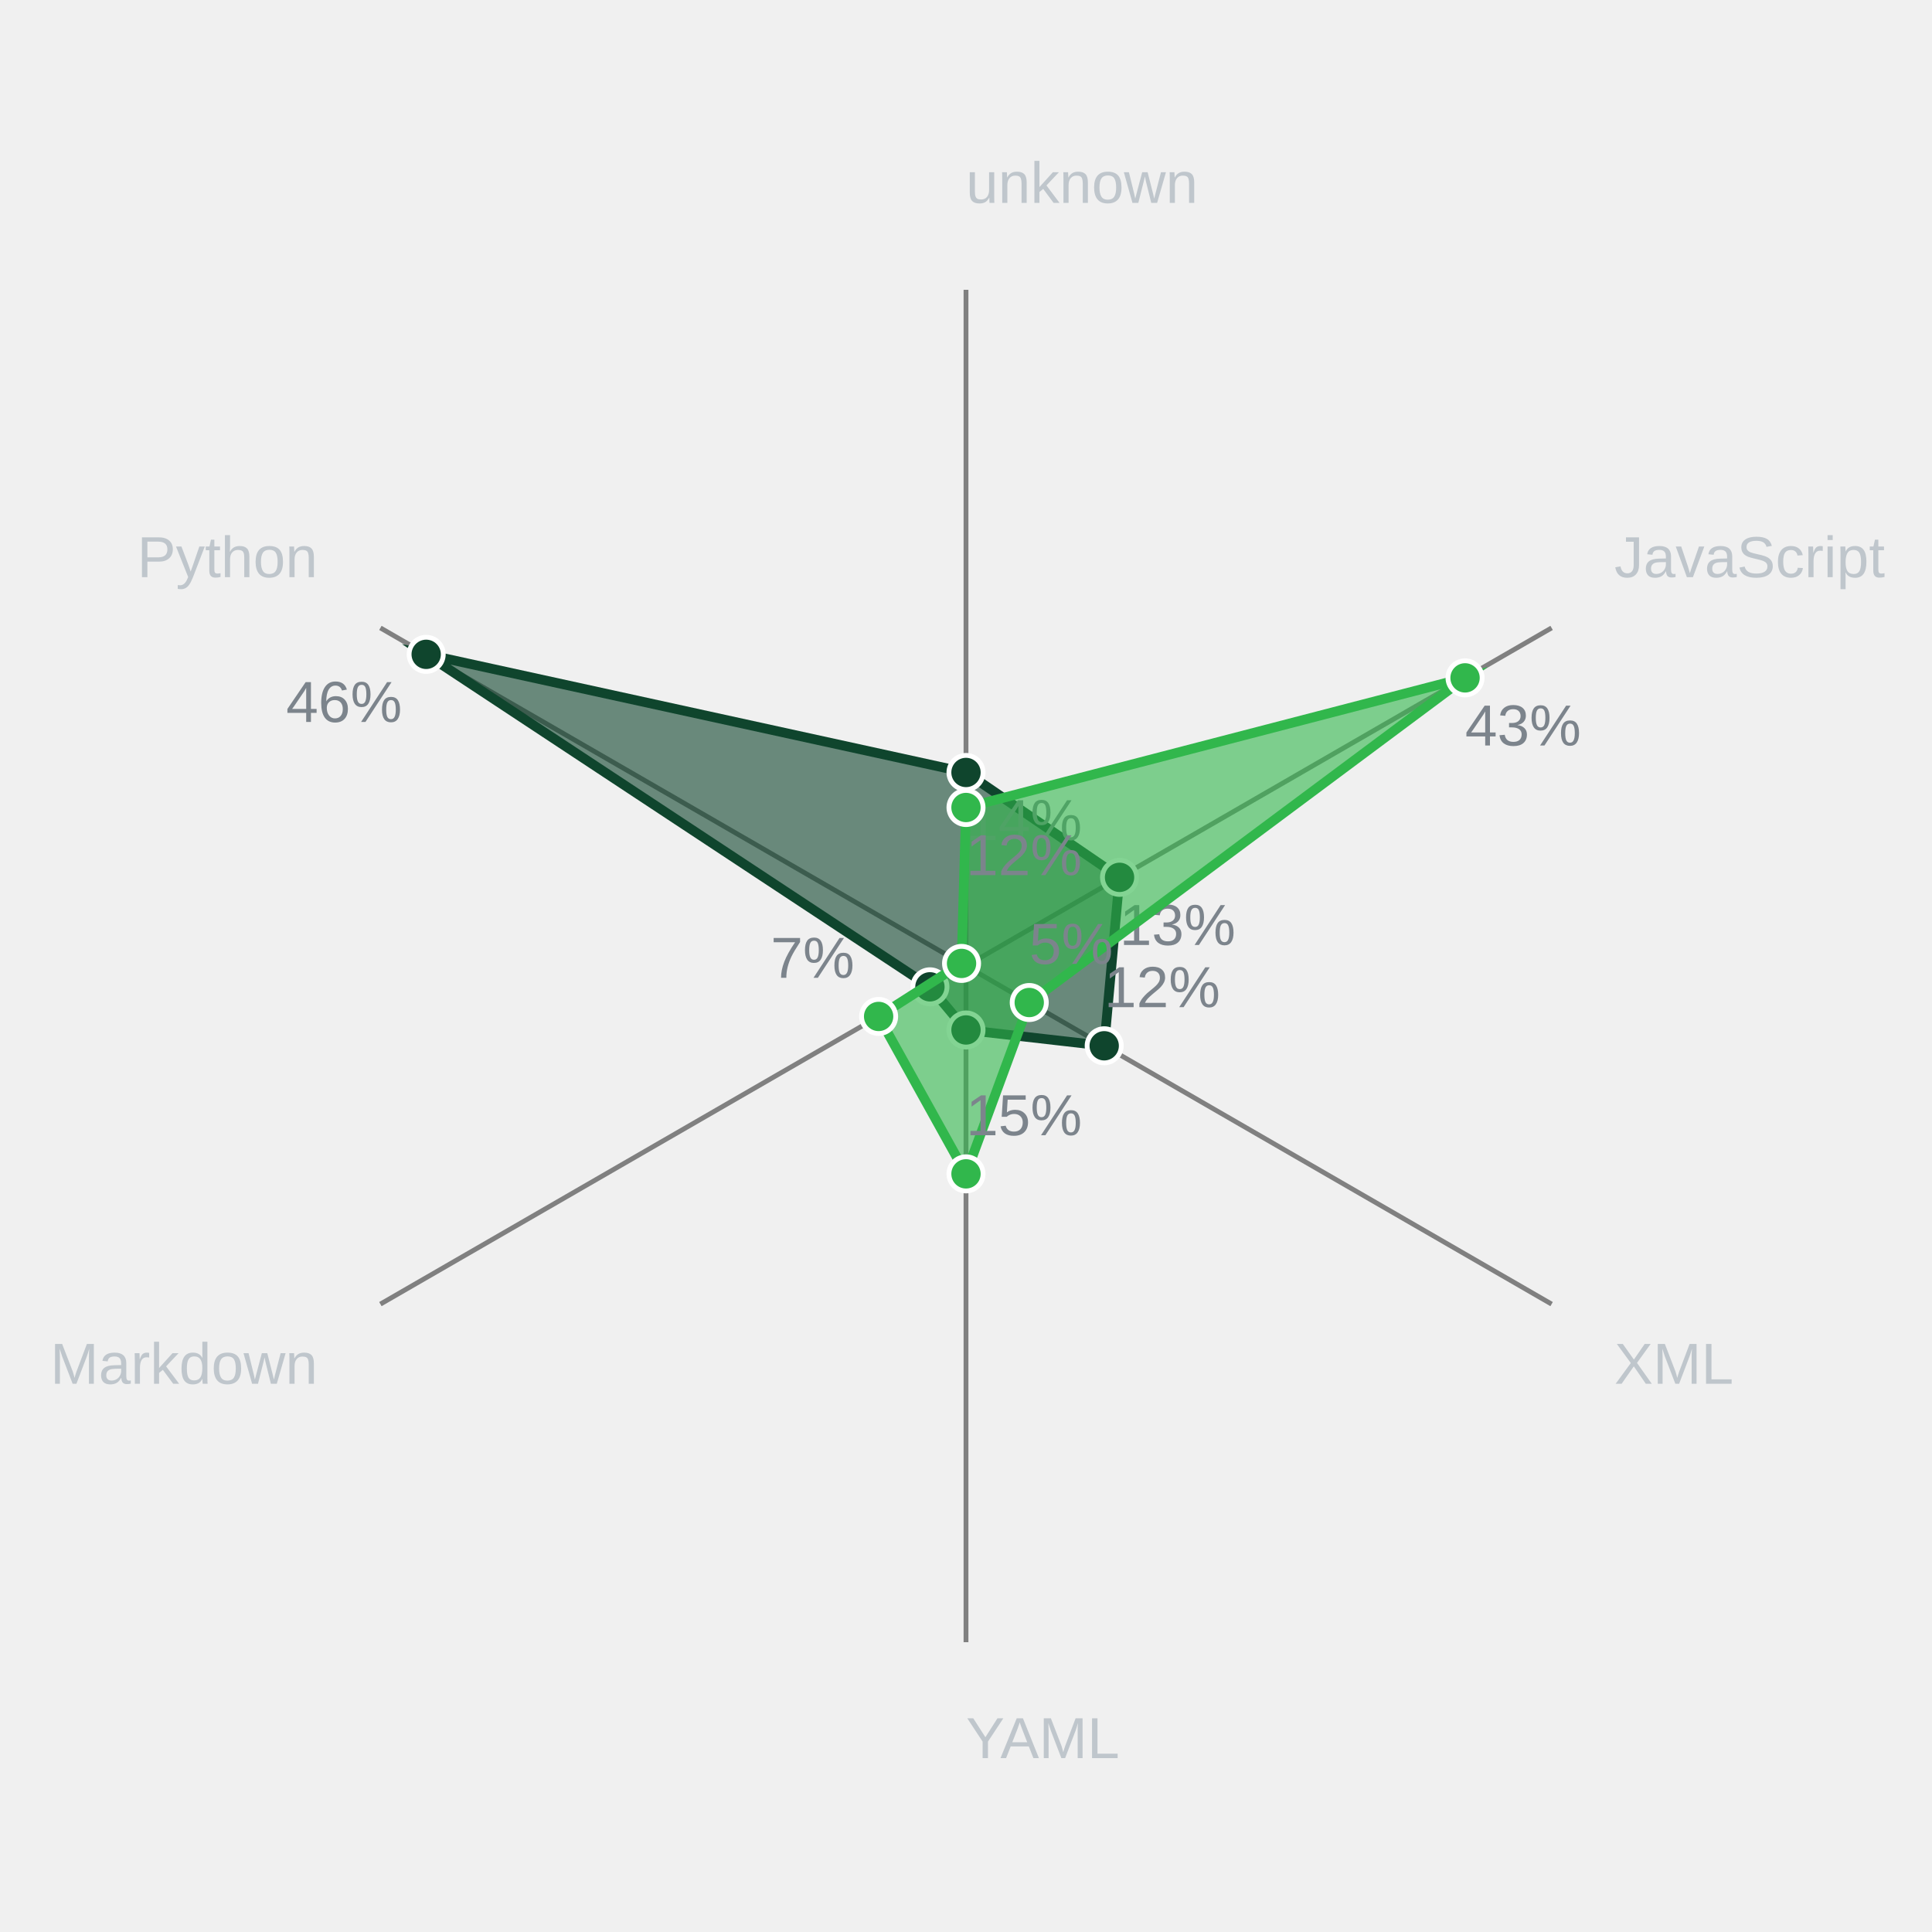
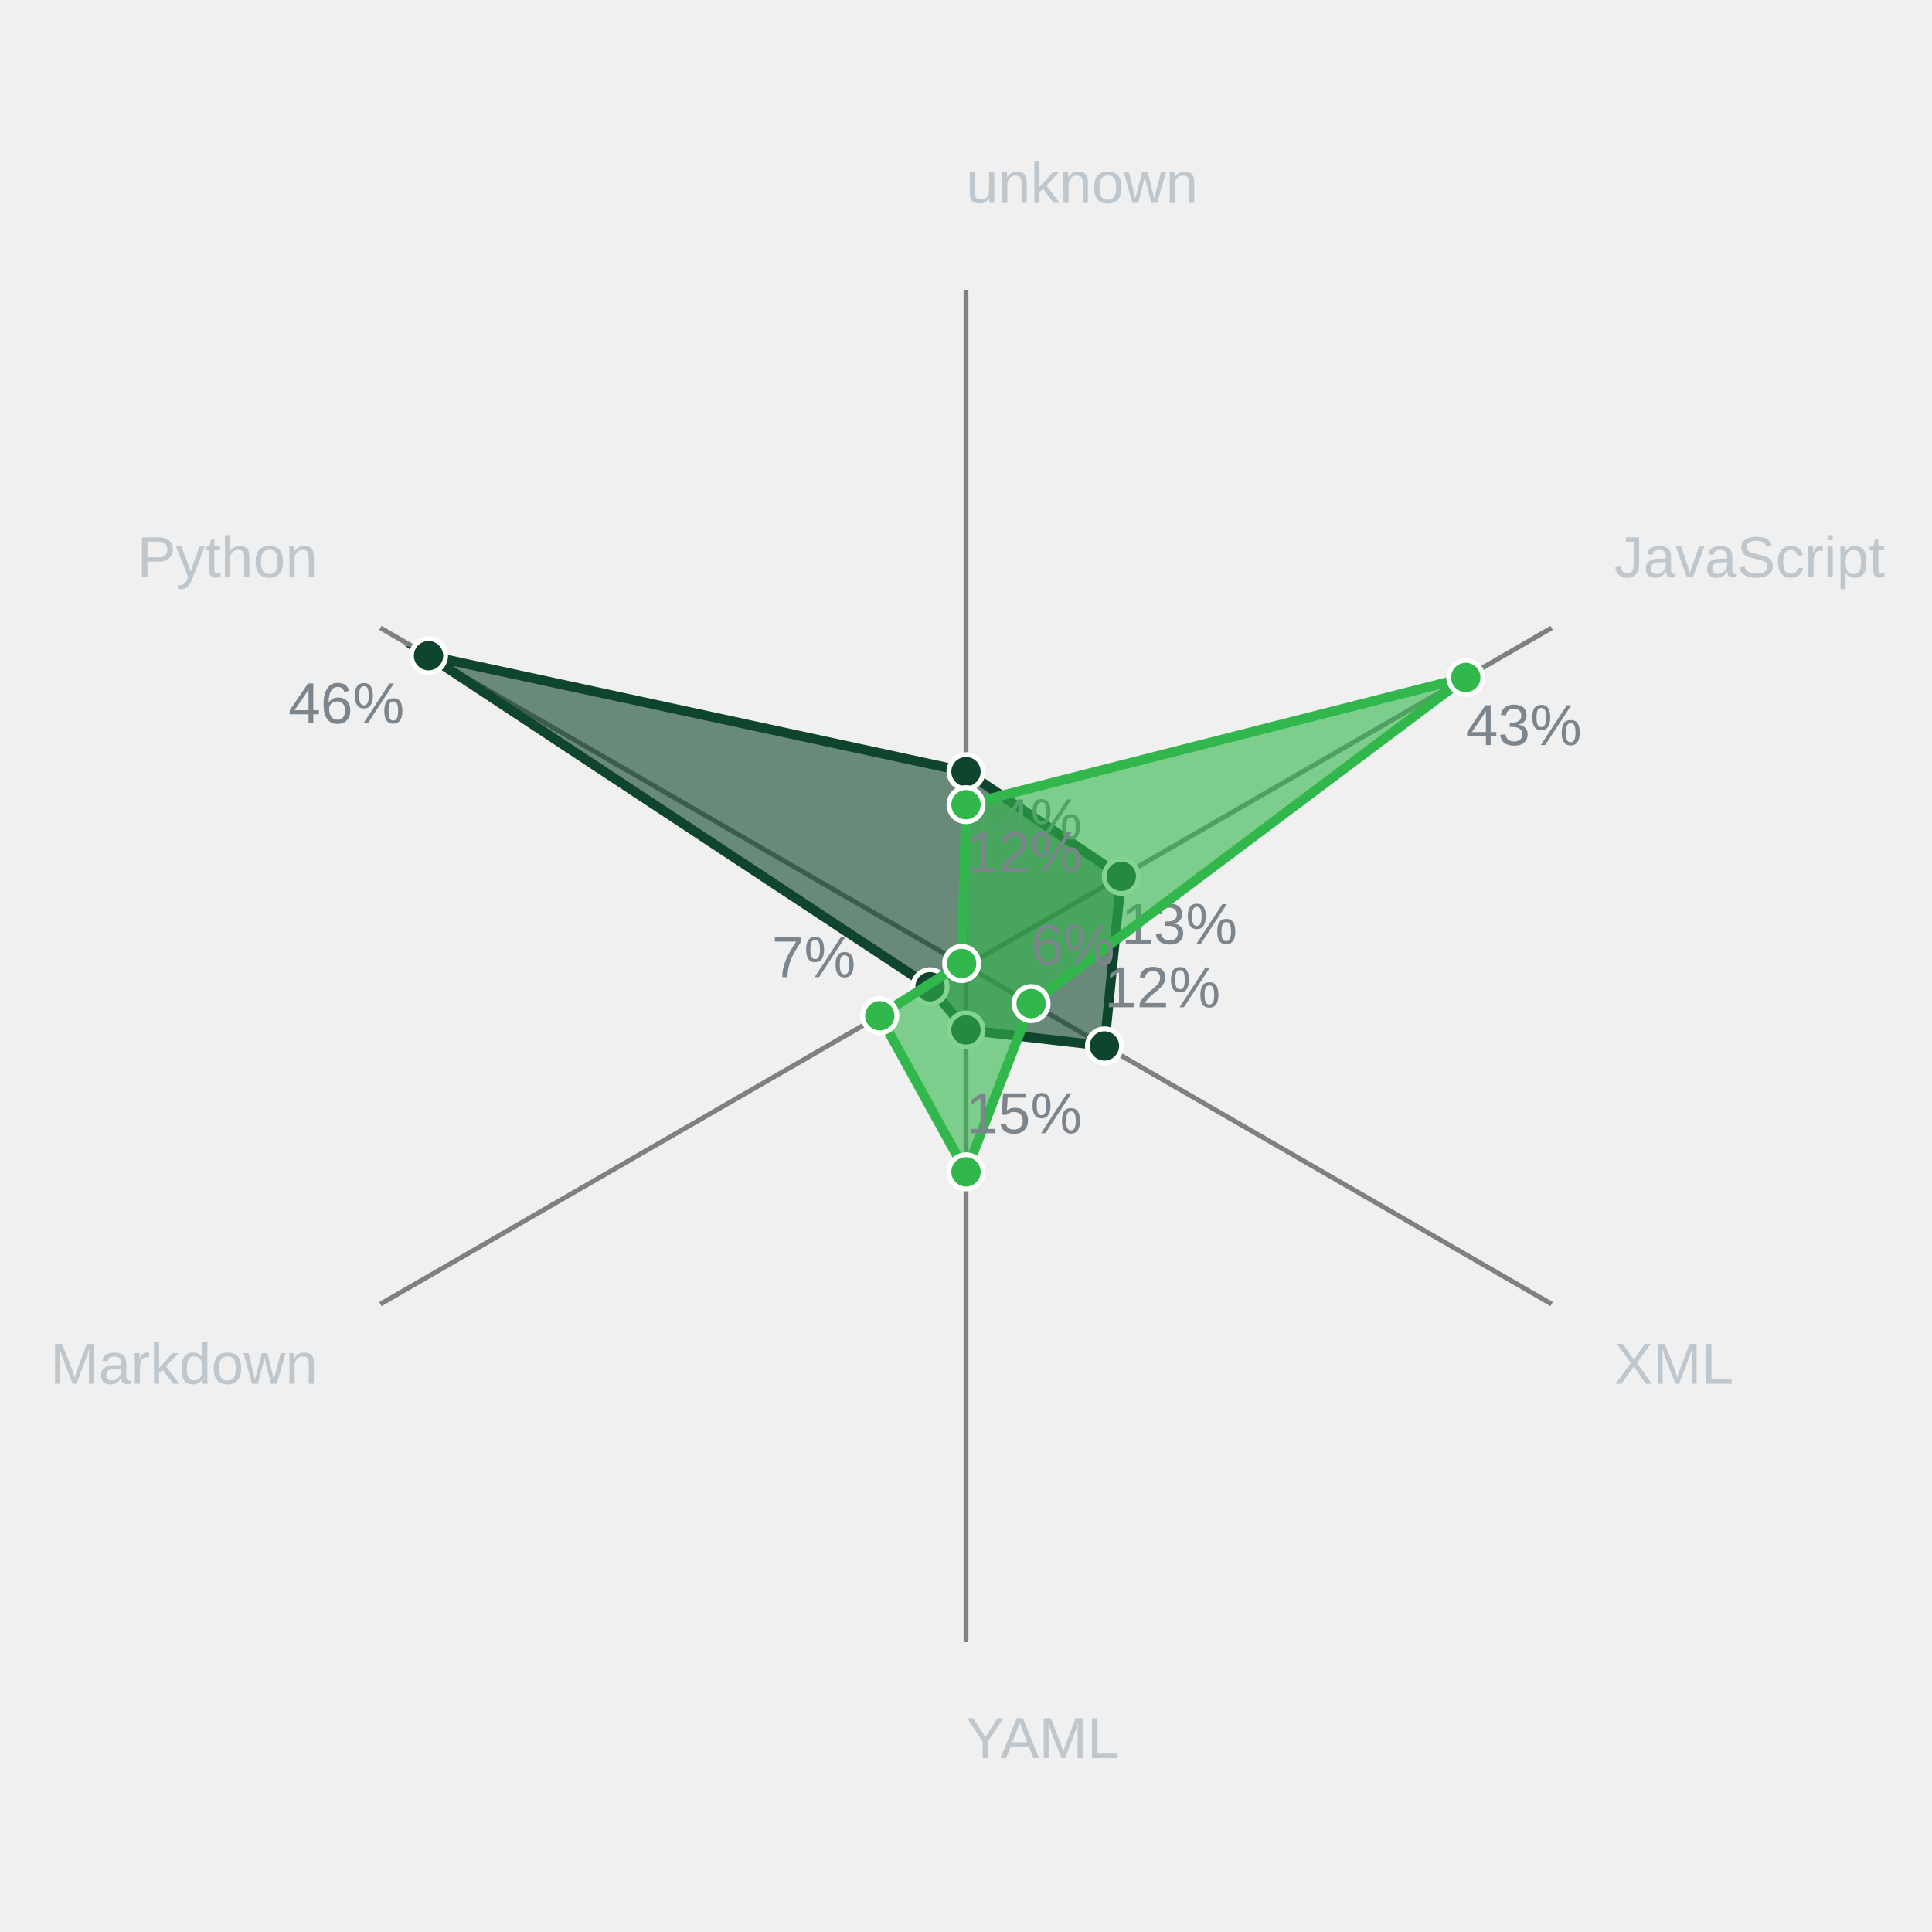
<svg xmlns="http://www.w3.org/2000/svg" version="1.1" class="marks" width="400" height="400" viewBox="0 0 400 400">
  <g fill="none" stroke-miterlimit="10" transform="translate(60,60)">
    <g class="mark-group role-frame root" role="graphics-object" aria-roledescription="group mark container">
      <g transform="translate(140,140)">
        <path class="background" aria-hidden="true" d="M0,0h280v280h-280Z" />
        <g>
          <g class="mark-rule role-mark radial-grid" role="graphics-symbol" aria-roledescription="rule mark container">
            <line transform="translate(0,0)" x2="-121.244" y2="-70" stroke="gray" stroke-width="1" />
            <line transform="translate(0,0)" x2="3.9658772283535856e-14" y2="-140" stroke="gray" stroke-width="1" />
            <line transform="translate(0,0)" x2="121.244" y2="-70" stroke="gray" stroke-width="1" />
            <line transform="translate(0,0)" x2="121.244" y2="70" stroke="gray" stroke-width="1" />
            <line transform="translate(0,0)" x2="8.572527594031473e-15" y2="140" stroke="gray" stroke-width="1" />
            <line transform="translate(0,0)" x2="-121.244" y2="70" stroke="gray" stroke-width="1" />
          </g>
          <g class="mark-group role-scope categories" role="graphics-object" aria-roledescription="group mark container">
            <g transform="translate(0,0)">
              <path class="background" aria-hidden="true" d="M0,0h0v0h0Z" />
              <g>
                <g class="mark-line role-mark category-line" role="graphics-symbol" aria-roledescription="line mark container">
-                   <path d="M-111.762,-64.526L0,-40.068L31.79,-18.354L28.613,16.52L0,13.244L-7.469,4.312Z" fill="#0f452d" fill-opacity="0.6" stroke="#0f452d" stroke-width="2" />
+                   <path d="M-111.277,-64.246L0,-40.236L32.154,-18.564L28.662,16.548L0,13.244L-7.444,4.298Z" fill="#0f452d" fill-opacity="0.6" stroke="#0f452d" stroke-width="2" />
                </g>
                <g class="mark-symbol role-mark category-point" role="graphics-symbol" aria-roledescription="symbol mark container">
-                   <path transform="translate(-111.7623,-64.526)" d="M3.536,0A3.536,3.536,0,1,1,-3.536,0A3.536,3.536,0,1,1,3.536,0" fill="#0f452d" stroke="white" stroke-width="1" />
-                   <path transform="translate(1.1350340627547962e-14,-40.068)" d="M3.536,0A3.536,3.536,0,1,1,-3.536,0A3.536,3.536,0,1,1,3.536,0" fill="#0f452d" stroke="white" stroke-width="1" />
-                   <path transform="translate(31.79006,-18.354)" d="M3.536,0A3.536,3.536,0,1,1,-3.536,0A3.536,3.536,0,1,1,3.536,0" fill="#0f452d" stroke="white" stroke-width="1" />
-                   <path transform="translate(28.61348,16.52)" d="M3.536,0A3.536,3.536,0,1,1,-3.536,0A3.536,3.536,0,1,1,3.536,0" fill="#0f452d" stroke="white" stroke-width="1" />
+                   <path transform="translate(-111.2773,-64.246)" d="M3.536,0A3.536,3.536,0,1,1,-3.536,0A3.536,3.536,0,1,1,3.536,0" fill="#0f452d" stroke="white" stroke-width="1" />
+                   <path transform="translate(1.1397931154288204e-14,-40.236)" d="M3.536,0A3.536,3.536,0,1,1,-3.536,0A3.536,3.536,0,1,1,3.536,0" fill="#0f452d" stroke="white" stroke-width="1" />
+                   <path transform="translate(32.15379,-18.564)" d="M3.536,0A3.536,3.536,0,1,1,-3.536,0A3.536,3.536,0,1,1,3.536,0" fill="#0f452d" stroke="white" stroke-width="1" />
+                   <path transform="translate(28.66198,16.548)" d="M3.536,0A3.536,3.536,0,1,1,-3.536,0A3.536,3.536,0,1,1,3.536,0" fill="#0f452d" stroke="white" stroke-width="1" />
                  <path transform="translate(8.109611103953772e-16,13.244)" d="M3.536,0A3.536,3.536,0,1,1,-3.536,0A3.536,3.536,0,1,1,3.536,0" fill="#0f452d" stroke="white" stroke-width="1" />
-                   <path transform="translate(-7.468603,4.312)" d="M3.536,0A3.536,3.536,0,1,1,-3.536,0A3.536,3.536,0,1,1,3.536,0" fill="#0f452d" stroke="white" stroke-width="1" />
+                   <path transform="translate(-7.444354,4.298)" d="M3.536,0A3.536,3.536,0,1,1,-3.536,0A3.536,3.536,0,1,1,3.536,0" fill="#0f452d" stroke="white" stroke-width="1" />
                </g>
                <g class="mark-text role-mark value-text" role="graphics-object" aria-roledescription="text mark container">
-                   <text text-anchor="end" transform="translate(-116.7623,-50.526)" font-family="Arial, sans-serif" font-size="12px" fill="#7c848c">46%</text>
-                   <text text-anchor="start" transform="translate(1.1350340627547962e-14,-26.068)" font-family="Arial, sans-serif" font-size="12px" fill="#7c848c">14%</text>
-                   <text text-anchor="start" transform="translate(31.79006,-4.354)" font-family="Arial, sans-serif" font-size="12px" fill="#7c848c">13%</text>
-                   <text text-anchor="start" transform="translate(28.61348,8.52)" font-family="Arial, sans-serif" font-size="12px" fill="#7c848c">12%</text>
+                   <text text-anchor="end" transform="translate(-116.2773,-50.246)" font-family="Arial, sans-serif" font-size="12px" fill="#7c848c">46%</text>
+                   <text text-anchor="start" transform="translate(1.1397931154288204e-14,-26.236)" font-family="Arial, sans-serif" font-size="12px" fill="#7c848c">14%</text>
+                   <text text-anchor="start" transform="translate(32.15379,-4.564)" font-family="Arial, sans-serif" font-size="12px" fill="#7c848c">13%</text>
+                   <text text-anchor="start" transform="translate(28.66198,8.548)" font-family="Arial, sans-serif" font-size="12px" fill="#7c848c">12%</text>
                  <text text-anchor="start" transform="translate(8.109611103953772e-16,5.244)" font-family="Arial, sans-serif" font-size="12px" fill="#7c848c" />
-                   <text text-anchor="end" transform="translate(-12.4686,-3.688)" font-family="Arial, sans-serif" font-size="12px" fill="#7c848c" />
+                   <text text-anchor="end" transform="translate(-12.44435,-3.702)" font-family="Arial, sans-serif" font-size="12px" fill="#7c848c" />
                </g>
              </g>
              <path class="foreground" aria-hidden="true" d="" display="none" />
            </g>
            <g transform="translate(0,0)">
              <path class="background" aria-hidden="true" d="M0,0h0v0h0Z" />
              <g>
                <g class="mark-line role-mark category-line" role="graphics-symbol" aria-roledescription="line mark container">
-                   <path d="M-0.921,-0.532L0,-32.816L103.324,-59.654L13.094,7.56L0,43.036L-18.09,10.444Z" fill="#31b74c" fill-opacity="0.6" stroke="#31b74c" stroke-width="2" />
+                   <path d="M-0.897,-0.518L0,-33.404L103.469,-59.738L13.482,7.784L0,42.616L-17.847,10.304Z" fill="#31b74c" fill-opacity="0.6" stroke="#31b74c" stroke-width="2" />
                </g>
                <g class="mark-symbol role-mark category-point" role="graphics-symbol" aria-roledescription="symbol mark container">
-                   <path transform="translate(-0.921451,-0.532)" d="M3.536,0A3.536,3.536,0,1,1,-3.536,0A3.536,3.536,0,1,1,3.536,0" fill="#31b74c" stroke="white" stroke-width="1" />
-                   <path transform="translate(9.296016223260805e-15,-32.816)" d="M3.536,0A3.536,3.536,0,1,1,-3.536,0A3.536,3.536,0,1,1,3.536,0" fill="#31b74c" stroke="white" stroke-width="1" />
-                   <path transform="translate(103.3238,-59.654)" d="M3.536,0A3.536,3.536,0,1,1,-3.536,0A3.536,3.536,0,1,1,3.536,0" fill="#31b74c" stroke="white" stroke-width="1" />
-                   <path transform="translate(13.0943,7.56)" d="M3.536,0A3.536,3.536,0,1,1,-3.536,0A3.536,3.536,0,1,1,3.536,0" fill="#31b74c" stroke="white" stroke-width="1" />
-                   <path transform="translate(2.6351949824052748e-15,43.036)" d="M3.536,0A3.536,3.536,0,1,1,-3.536,0A3.536,3.536,0,1,1,3.536,0" fill="#31b74c" stroke="white" stroke-width="1" />
-                   <path transform="translate(-18.08954,10.444)" d="M3.536,0A3.536,3.536,0,1,1,-3.536,0A3.536,3.536,0,1,1,3.536,0" fill="#31b74c" stroke="white" stroke-width="1" />
+                   <path transform="translate(-0.8972023,-0.518)" d="M3.536,0A3.536,3.536,0,1,1,-3.536,0A3.536,3.536,0,1,1,3.536,0" fill="#31b74c" stroke="white" stroke-width="1" />
+                   <path transform="translate(9.462583066851656e-15,-33.404)" d="M3.536,0A3.536,3.536,0,1,1,-3.536,0A3.536,3.536,0,1,1,3.536,0" fill="#31b74c" stroke="white" stroke-width="1" />
+                   <path transform="translate(103.4693,-59.738)" d="M3.536,0A3.536,3.536,0,1,1,-3.536,0A3.536,3.536,0,1,1,3.536,0" fill="#31b74c" stroke="white" stroke-width="1" />
+                   <path transform="translate(13.48228,7.784)" d="M3.536,0A3.536,3.536,0,1,1,-3.536,0A3.536,3.536,0,1,1,3.536,0" fill="#31b74c" stroke="white" stroke-width="1" />
+                   <path transform="translate(2.60947739962318e-15,42.616)" d="M3.536,0A3.536,3.536,0,1,1,-3.536,0A3.536,3.536,0,1,1,3.536,0" fill="#31b74c" stroke="white" stroke-width="1" />
+                   <path transform="translate(-17.84705,10.304)" d="M3.536,0A3.536,3.536,0,1,1,-3.536,0A3.536,3.536,0,1,1,3.536,0" fill="#31b74c" stroke="white" stroke-width="1" />
                </g>
                <g class="mark-text role-mark value-text" role="graphics-object" aria-roledescription="text mark container">
-                   <text text-anchor="end" transform="translate(-5.921451,13.468)" font-family="Arial, sans-serif" font-size="12px" fill="#7c848c" />
-                   <text text-anchor="start" transform="translate(9.296016223260805e-15,-18.816)" font-family="Arial, sans-serif" font-size="12px" fill="#7c848c">12%</text>
-                   <text text-anchor="start" transform="translate(103.3238,-45.654)" font-family="Arial, sans-serif" font-size="12px" fill="#7c848c">43%</text>
-                   <text text-anchor="start" transform="translate(13.0943,-0.44)" font-family="Arial, sans-serif" font-size="12px" fill="#7c848c">5%</text>
-                   <text text-anchor="start" transform="translate(2.6351949824052748e-15,35.036)" font-family="Arial, sans-serif" font-size="12px" fill="#7c848c">15%</text>
-                   <text text-anchor="end" transform="translate(-23.08954,2.444)" font-family="Arial, sans-serif" font-size="12px" fill="#7c848c">7%</text>
+                   <text text-anchor="end" transform="translate(-5.897202,13.482)" font-family="Arial, sans-serif" font-size="12px" fill="#7c848c" />
+                   <text text-anchor="start" transform="translate(9.462583066851656e-15,-19.404)" font-family="Arial, sans-serif" font-size="12px" fill="#7c848c">12%</text>
+                   <text text-anchor="start" transform="translate(103.4693,-45.738)" font-family="Arial, sans-serif" font-size="12px" fill="#7c848c">43%</text>
+                   <text text-anchor="start" transform="translate(13.48228,-0.216)" font-family="Arial, sans-serif" font-size="12px" fill="#7c848c">6%</text>
+                   <text text-anchor="start" transform="translate(2.60947739962318e-15,34.616)" font-family="Arial, sans-serif" font-size="12px" fill="#7c848c">15%</text>
+                   <text text-anchor="end" transform="translate(-22.84705,2.304)" font-family="Arial, sans-serif" font-size="12px" fill="#7c848c">7%</text>
                </g>
              </g>
              <path class="foreground" aria-hidden="true" d="" display="none" />
            </g>
          </g>
          <g class="mark-text role-mark key-label" role="graphics-object" aria-roledescription="text mark container">
            <text text-anchor="end" transform="translate(-134.2339,-80.5)" font-family="Arial, sans-serif" font-size="12px" fill="#bfc6cc">Python</text>
            <text text-anchor="start" transform="translate(4.390792645677184e-14,-158)" font-family="Arial, sans-serif" font-size="12px" fill="#bfc6cc">unknown</text>
            <text text-anchor="start" transform="translate(134.2339,-80.5)" font-family="Arial, sans-serif" font-size="12px" fill="#bfc6cc">JavaScript</text>
            <text text-anchor="start" transform="translate(134.2339,86.5)" font-family="Arial, sans-serif" font-size="12px" fill="#bfc6cc">XML</text>
            <text text-anchor="start" transform="translate(9.491012693391987e-15,164)" font-family="Arial, sans-serif" font-size="12px" fill="#bfc6cc">YAML</text>
            <text text-anchor="end" transform="translate(-134.2339,86.5)" font-family="Arial, sans-serif" font-size="12px" fill="#bfc6cc">Markdown</text>
          </g>
        </g>
        <path class="foreground" aria-hidden="true" d="" display="none" />
      </g>
    </g>
  </g>
</svg>
